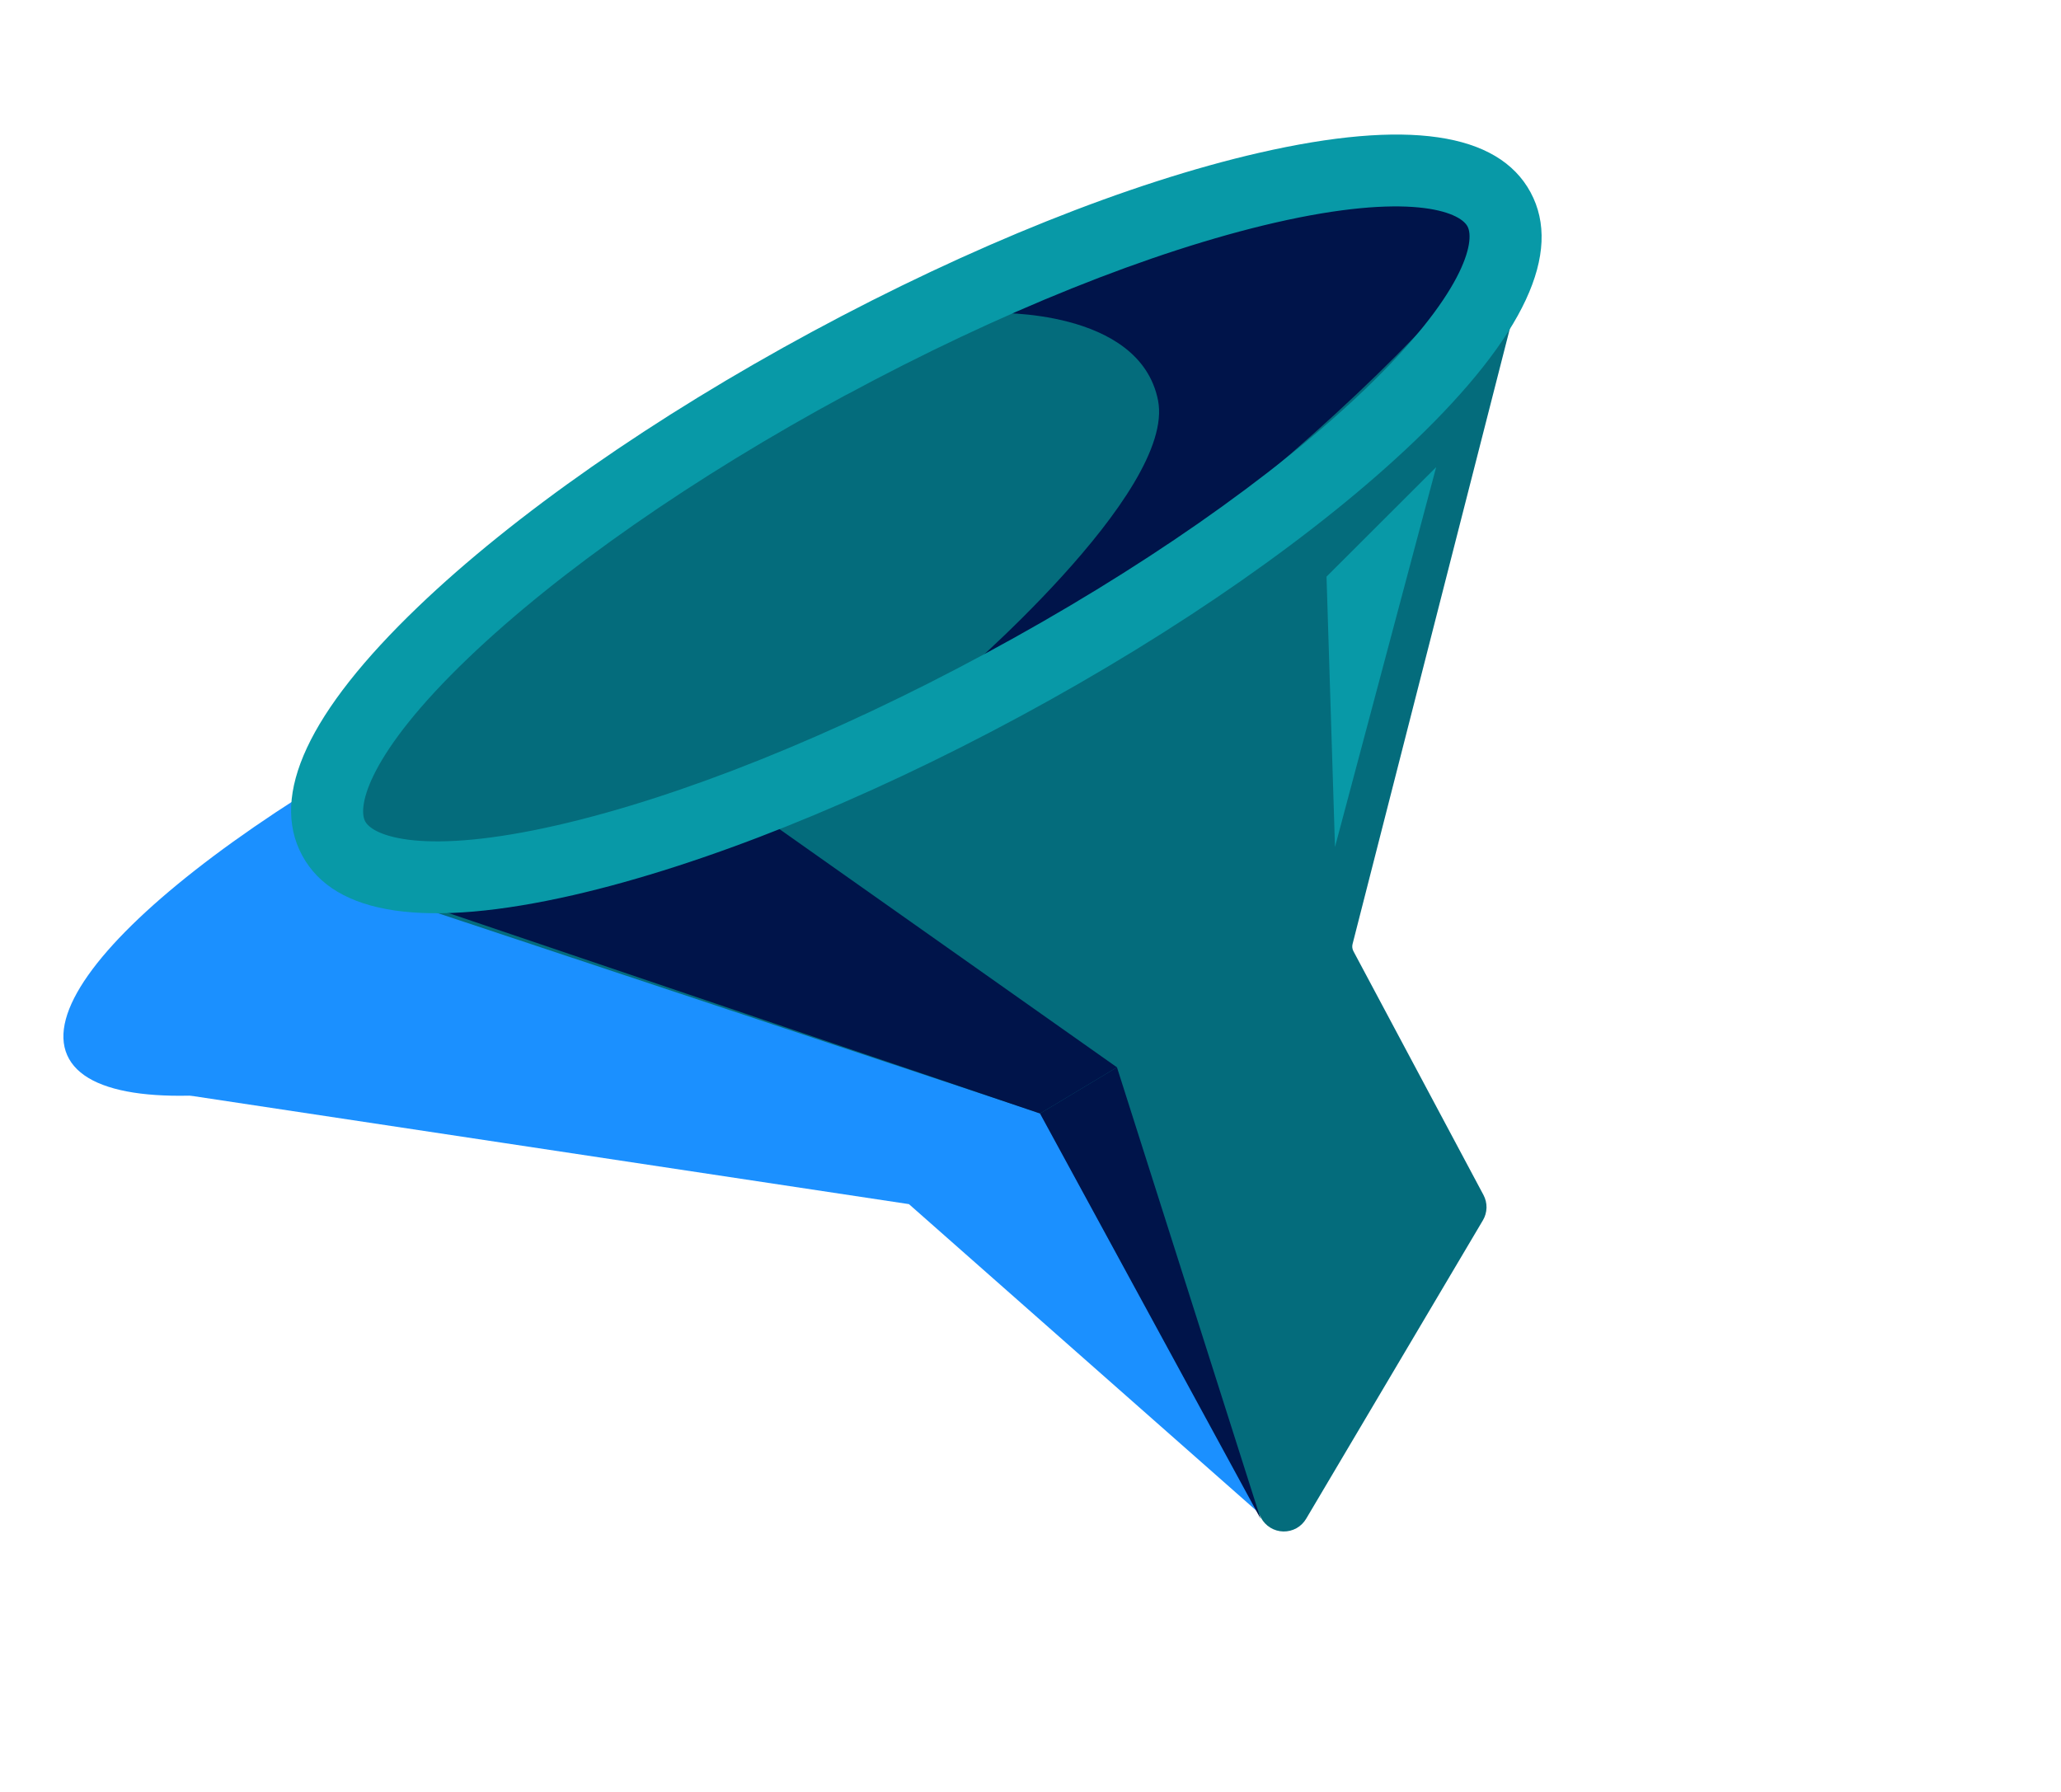
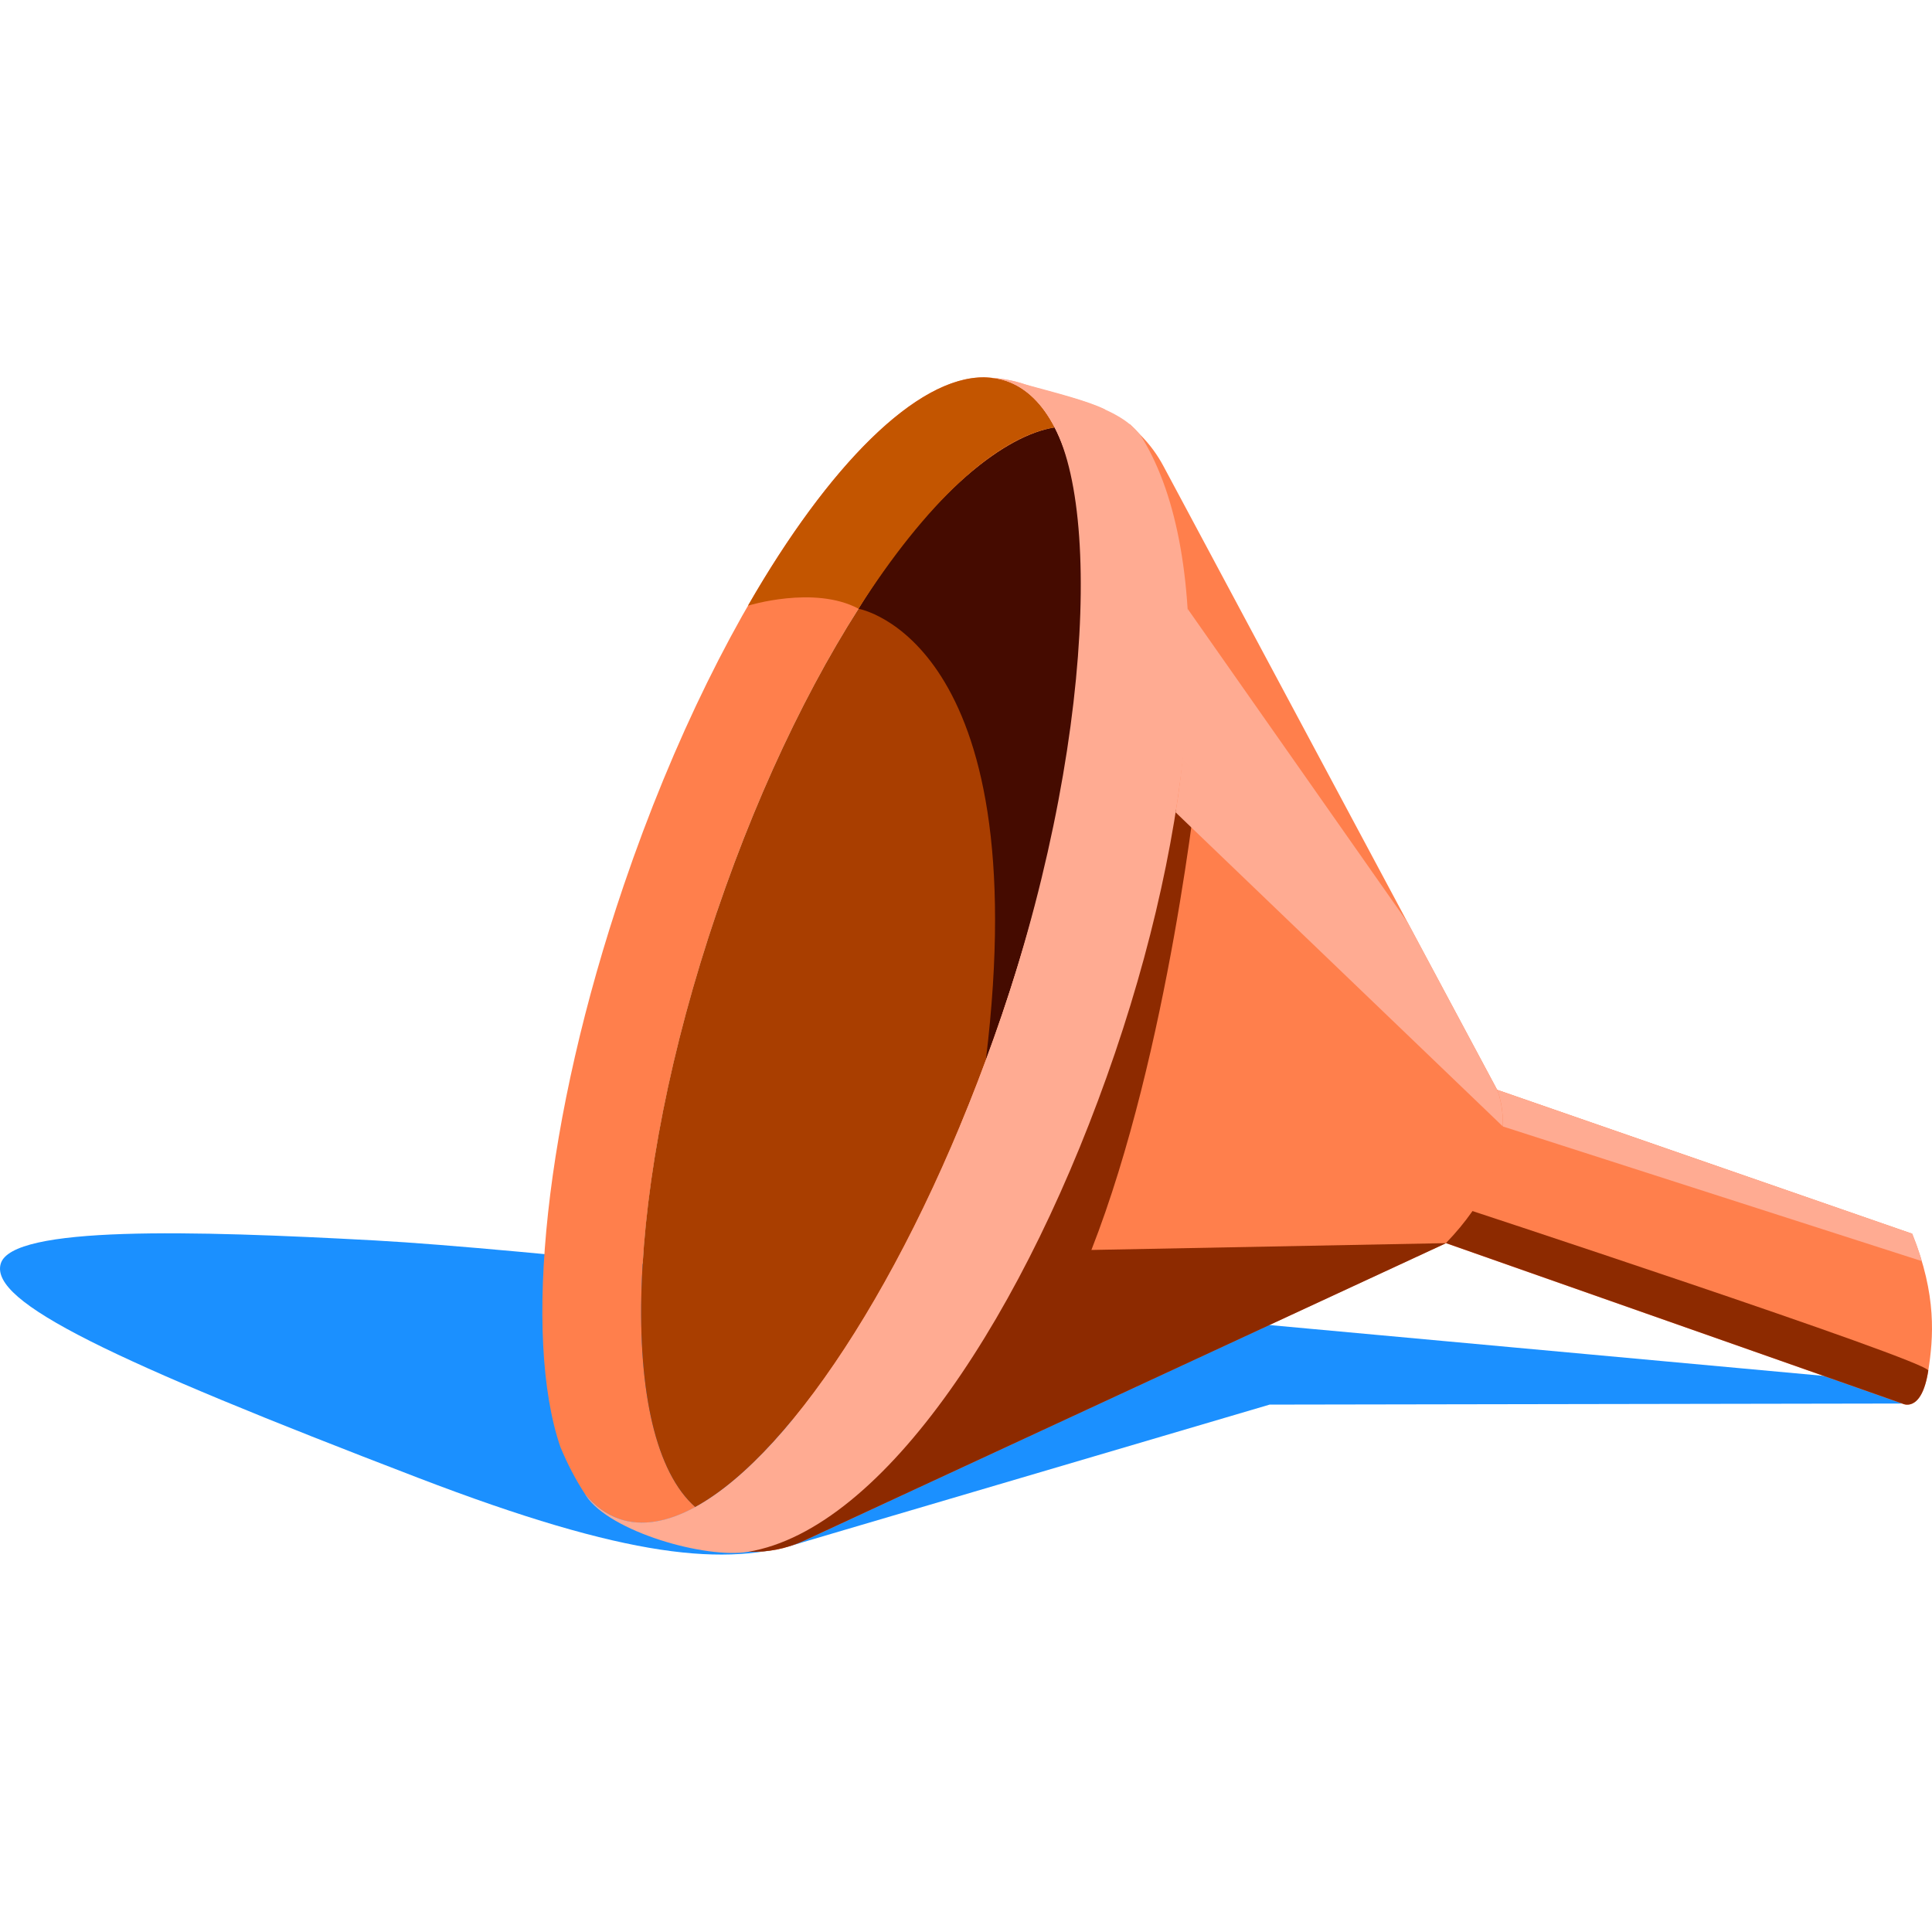
- <svg xmlns="http://www.w3.org/2000/svg" width="46" height="40" viewBox="0 0 46 40" fill="none">
-   <path d="M20.287 26.879L28.345 33.99L26.054 25.514L15.286 21.848L13.545 10.423L3.913 24.407L20.287 26.879Z" fill="#1B90FF" />
-   <ellipse cx="14.868" cy="17.645" rx="14.616" ry="3.709" transform="rotate(-23.849 14.8681 17.645)" fill="#1B90FF" />
-   <path d="M9.635 20.338L23.198 24.845C23.252 24.863 23.297 24.901 23.323 24.951L28.145 33.881C28.193 33.971 28.265 34.047 28.353 34.101C28.44 34.155 28.541 34.184 28.643 34.186C28.746 34.188 28.847 34.163 28.937 34.113C29.027 34.063 29.101 33.989 29.153 33.901L33.096 27.242C33.148 27.156 33.175 27.059 33.178 26.959C33.18 26.859 33.156 26.761 33.109 26.673L30.208 21.234C30.182 21.185 30.174 21.128 30.188 21.074L33.838 6.79L9.635 20.338Z" fill="#046C7C" />
-   <path d="M22.39 15.284C29.572 11.407 34.527 6.656 33.456 4.673C32.386 2.691 25.696 4.227 18.514 8.105C11.332 11.982 6.377 16.733 7.447 18.716C8.518 20.698 15.208 19.162 22.39 15.284Z" fill="#046C7C" />
-   <path d="M23.212 24.856L9.695 20.274L17.141 18.327L24.93 23.825L23.212 24.856Z" fill="#00144A" />
-   <path d="M33.458 4.677C32.974 3.781 23.785 5.498 22.181 6.987C22.181 6.987 25.434 6.873 25.846 8.935C26.259 10.996 21.265 15.235 21.265 15.235C24.472 14.433 34.132 5.925 33.458 4.677Z" fill="#00144A" />
-   <path d="M22.771 15.989C19.236 17.897 15.697 19.313 12.808 19.978C9.509 20.734 7.469 20.439 6.744 19.095C6.019 17.752 6.89 15.886 9.333 13.543C11.474 11.491 14.599 9.309 18.134 7.401C21.669 5.493 25.211 4.074 28.098 3.412C31.396 2.655 33.436 2.951 34.161 4.293C34.885 5.636 34.015 7.504 31.572 9.847C29.43 11.896 26.306 14.08 22.771 15.989ZM18.894 8.809C15.483 10.651 12.48 12.743 10.441 14.698C8.224 16.824 7.973 18.005 8.151 18.336C8.33 18.667 9.456 19.105 12.449 18.418C15.202 17.786 18.601 16.421 22.01 14.58C25.419 12.74 28.425 10.647 30.465 8.691C32.681 6.566 32.932 5.385 32.753 5.053C32.574 4.721 31.449 4.285 28.456 4.971C25.702 5.604 22.308 6.969 18.895 8.811L18.894 8.809Z" fill="#0899A7" />
-   <path d="M24.93 23.825L23.212 24.856L28.137 33.905L24.93 23.825Z" fill="#00144A" />
-   <path d="M29.607 12.872L29.796 18.907L32.054 10.428L29.607 12.872Z" fill="#0899A7" />
+ <svg xmlns="http://www.w3.org/2000/svg" width="45" height="45" viewBox="0 0 45 45" fill="none">
+   <path d="M44.309 32.691L43.022 32.097L20.993 30.076C20.993 30.076 12.152 29.078 8.73 28.892C4.486 28.661 0.271 28.542 0.016 29.437C-0.24 30.332 2.578 31.674 9.746 34.424C14.64 36.301 16.902 36.502 18.704 35.92L29.572 32.716L44.311 32.691H44.309Z" fill="#1B90FF" />
+   <path d="M33.68 28.956L44.309 32.693C44.309 32.693 44.756 32.935 44.913 31.927C45.032 31.168 45.119 30.171 44.538 28.736L34.87 25.383L33.68 26.142V28.956Z" fill="#FF7F4C" />
+   <path d="M44.309 32.691C44.309 32.691 44.756 32.934 44.913 31.925C44.947 31.703 33.68 28.004 33.68 28.004V28.954L44.309 32.691Z" fill="#8D2A00" />
+   <path d="M44.763 29.374C44.702 29.171 44.63 28.959 44.54 28.736L34.871 25.383L34.764 25.453L35.006 26.238L44.763 29.374Z" fill="#FFAB92" />
+   <path d="M26.318 9.883L26.577 10.146C26.782 10.354 26.956 10.591 27.094 10.848L34.87 25.381C34.87 25.381 35.598 26.969 33.679 28.954L18.731 35.884C18.326 36.071 17.882 36.162 17.433 36.145H17.422L26.318 9.883Z" fill="#FF7F4C" />
+   <path d="M14.429 35.381C14.955 35.56 15.555 35.453 16.197 35.103C14.365 33.49 14.524 27.637 16.7 21.235C18.822 14.992 22.145 10.333 24.567 9.955C24.281 9.406 23.906 9.031 23.439 8.872C23.318 8.831 23.191 8.808 23.06 8.797C23.015 8.795 22.971 8.789 22.926 8.789C20.474 8.765 16.846 13.8 14.526 20.628C12.673 26.082 12.177 31.136 13.052 33.702C13.22 34.107 13.413 34.474 13.627 34.8C13.856 35.078 14.123 35.275 14.429 35.379V35.381Z" fill="#FF7F4C" />
+   <path d="M16.699 21.236C14.522 27.637 14.363 33.491 16.195 35.103C18.519 33.835 21.39 29.361 23.341 23.626C25.351 17.712 25.765 12.268 24.565 9.957C22.143 10.335 18.82 14.995 16.699 21.238V21.236Z" fill="#A93E00" />
+   <path d="M22.963 24.685C23.092 24.337 23.217 23.983 23.34 23.626C25.35 17.712 25.764 12.268 24.564 9.957C23.467 10.129 21.692 11.412 19.996 14.179C19.996 14.179 24.152 14.898 22.963 24.687V24.685Z" fill="#450B00" />
+   <path d="M26.328 20.642L20.993 30.954L17.422 36.143H17.433C17.88 36.16 18.325 36.071 18.731 35.884L33.685 28.955L25.421 29.114C27.234 24.486 27.91 17.973 27.91 17.973L26.328 20.642Z" fill="#8D2A00" />
+   <path d="M34.871 25.381L32.789 21.49L27.659 14.176C27.659 14.176 27.736 16.845 27.381 18.92L35.003 26.236C35.017 25.702 34.869 25.381 34.869 25.381H34.871Z" fill="#FFAB92" />
+   <path d="M24.566 9.955C24.28 9.406 23.905 9.031 23.438 8.872C23.317 8.831 23.19 8.808 23.059 8.797C23.014 8.795 22.97 8.789 22.925 8.789C21.354 8.774 19.305 10.833 17.422 14.107C17.424 14.107 18.964 13.628 19.995 14.177C21.555 11.736 23.201 10.169 24.564 9.955H24.566Z" fill="#C35500" />
+   <path d="M26.609 10.21C26.132 9.429 24.631 9.209 23.88 8.954C23.611 8.863 23.337 8.814 23.058 8.797C23.187 8.808 23.314 8.831 23.437 8.873C23.904 9.032 24.281 9.406 24.565 9.955C25.763 12.266 25.35 17.71 23.34 23.624C21.391 29.359 18.519 33.833 16.195 35.101C15.553 35.451 14.953 35.559 14.427 35.379C14.121 35.275 13.852 35.078 13.625 34.8C13.633 34.811 13.64 34.825 13.648 34.836C14.212 35.684 16.439 36.31 17.423 36.145C20.593 35.616 23.923 30.55 25.973 24.519C27.986 18.594 28.281 12.953 26.609 10.21Z" fill="#FFAB92" />
+   <path d="M25.736 9.535C25.361 9.346 24.61 9.151 23.88 8.954C23.611 8.863 23.337 8.814 23.058 8.797C23.187 8.808 23.314 8.831 23.437 8.873C23.904 9.032 24.281 9.406 24.565 9.955C25.764 12.273 25.273 19.287 22.354 26.248C26.625 19.717 26.825 12.072 25.736 9.535Z" fill="#FFAB92" />
</svg>
